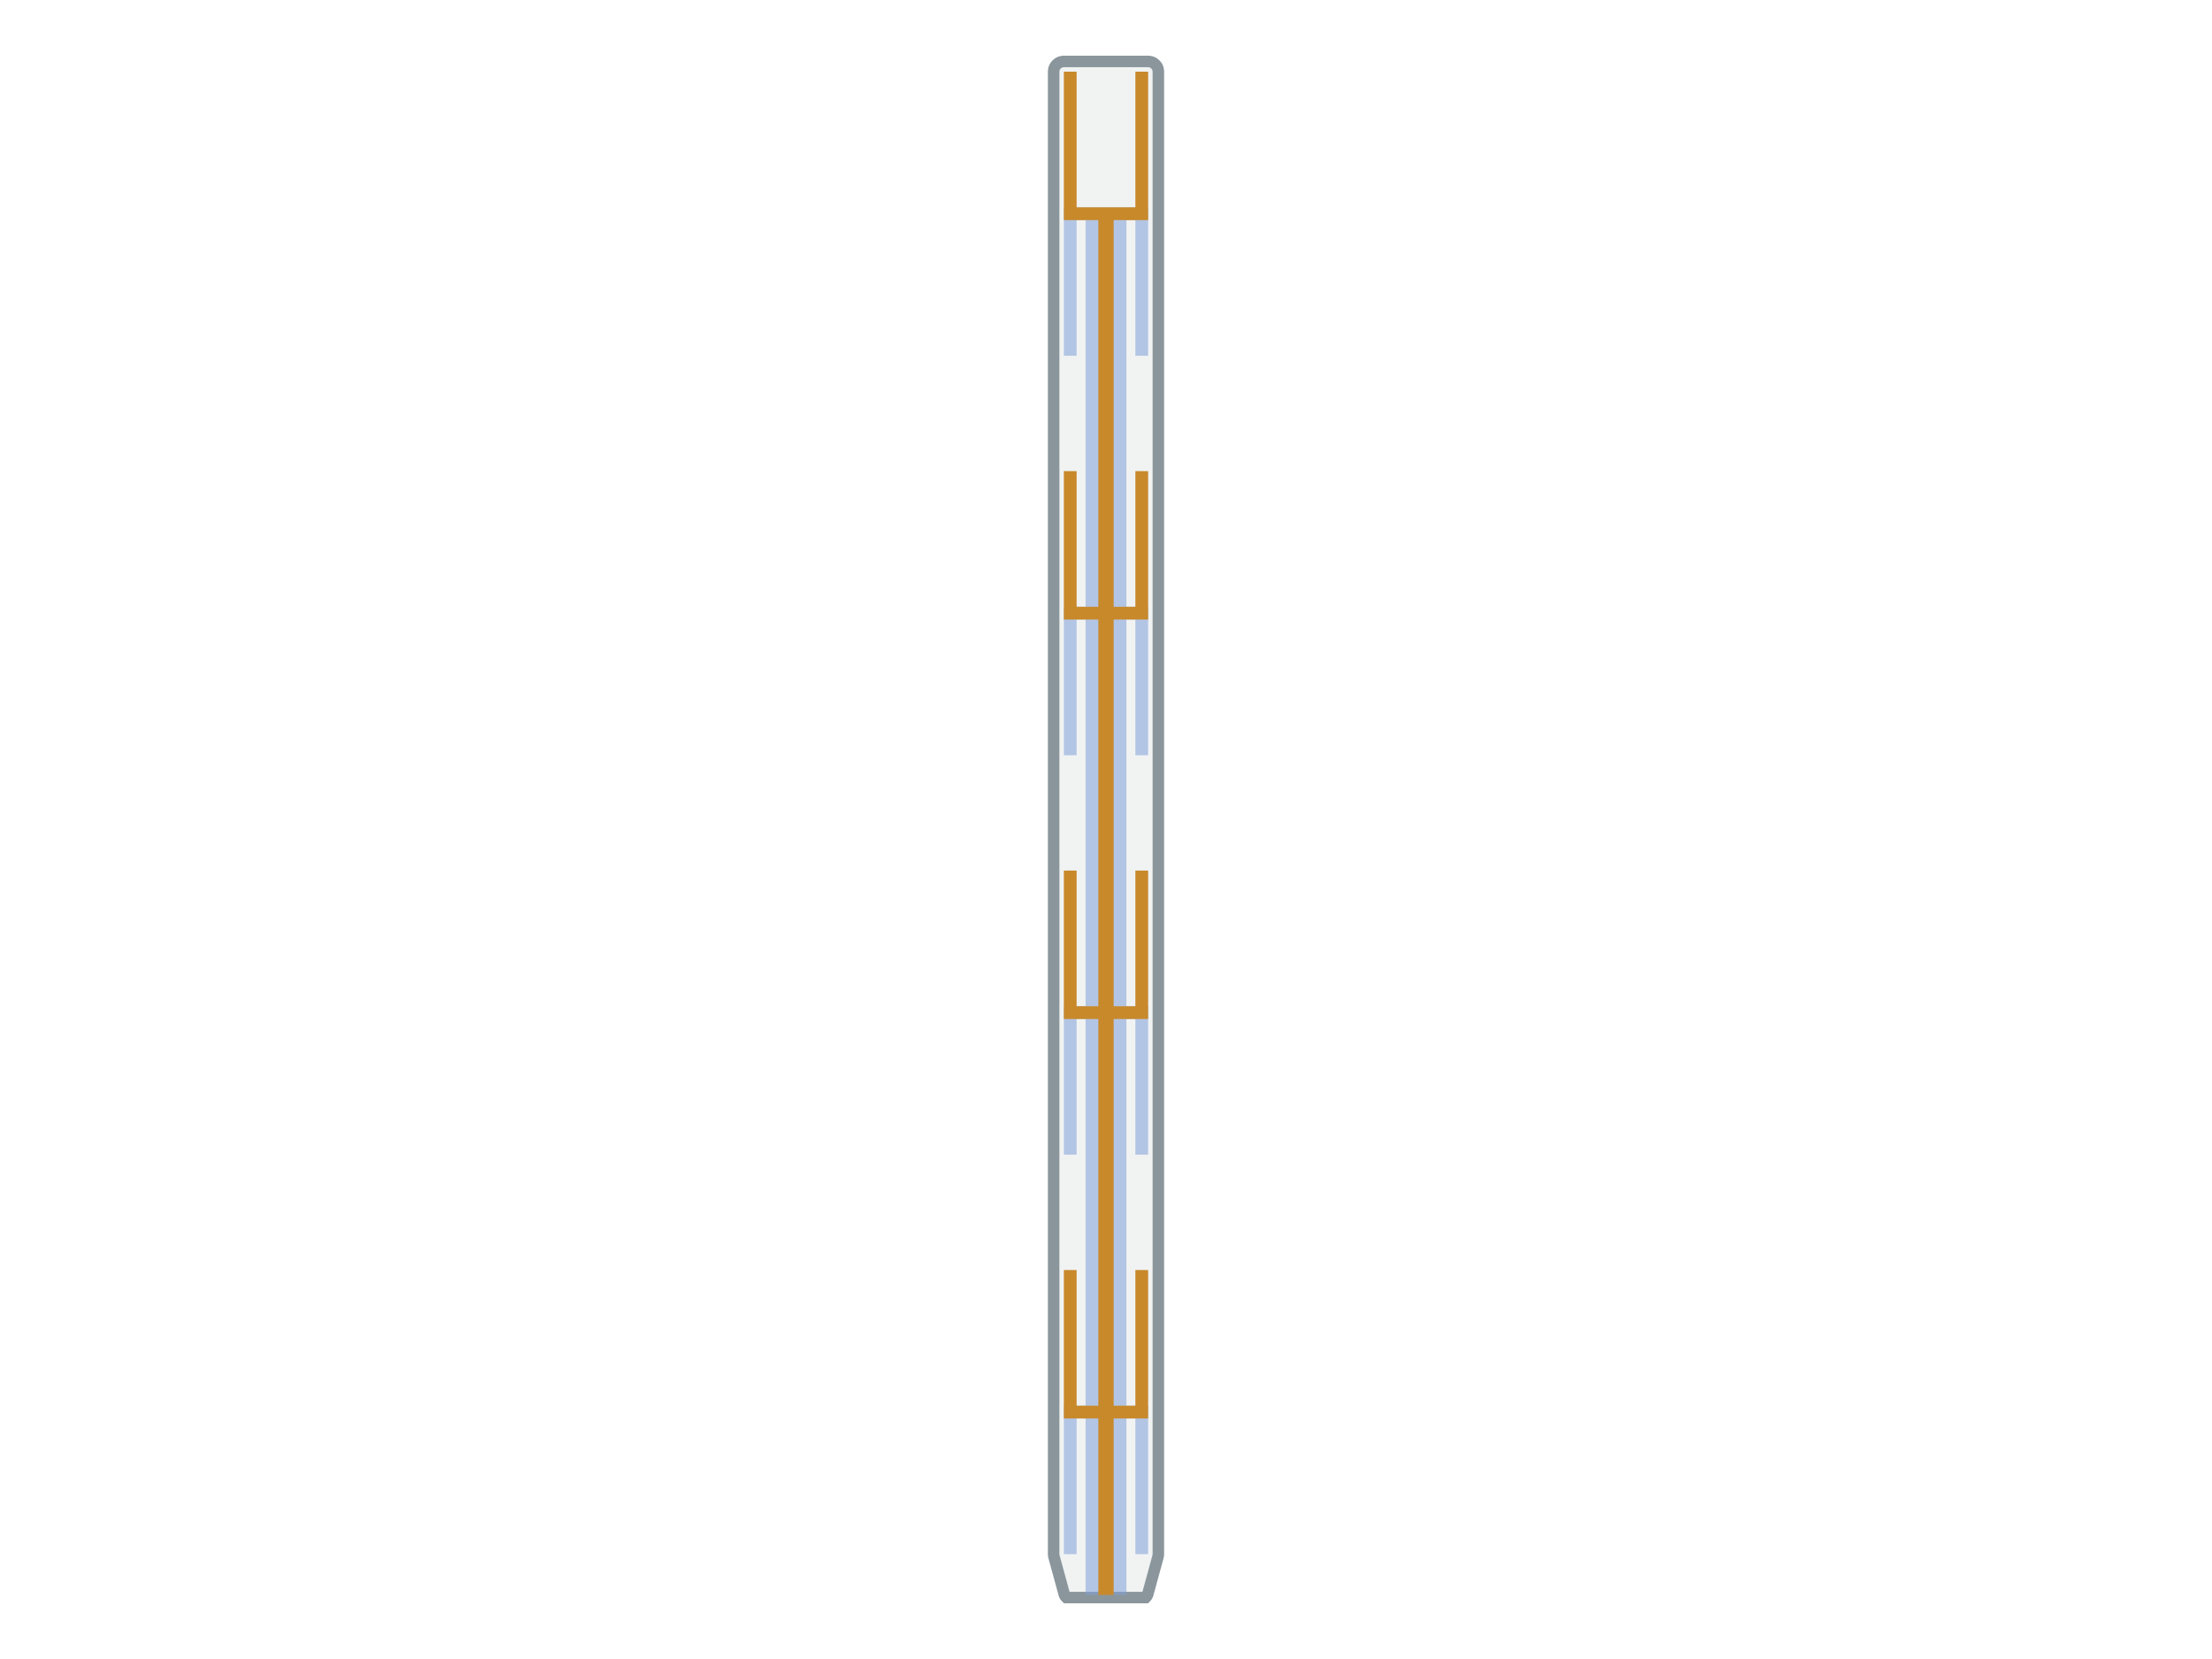
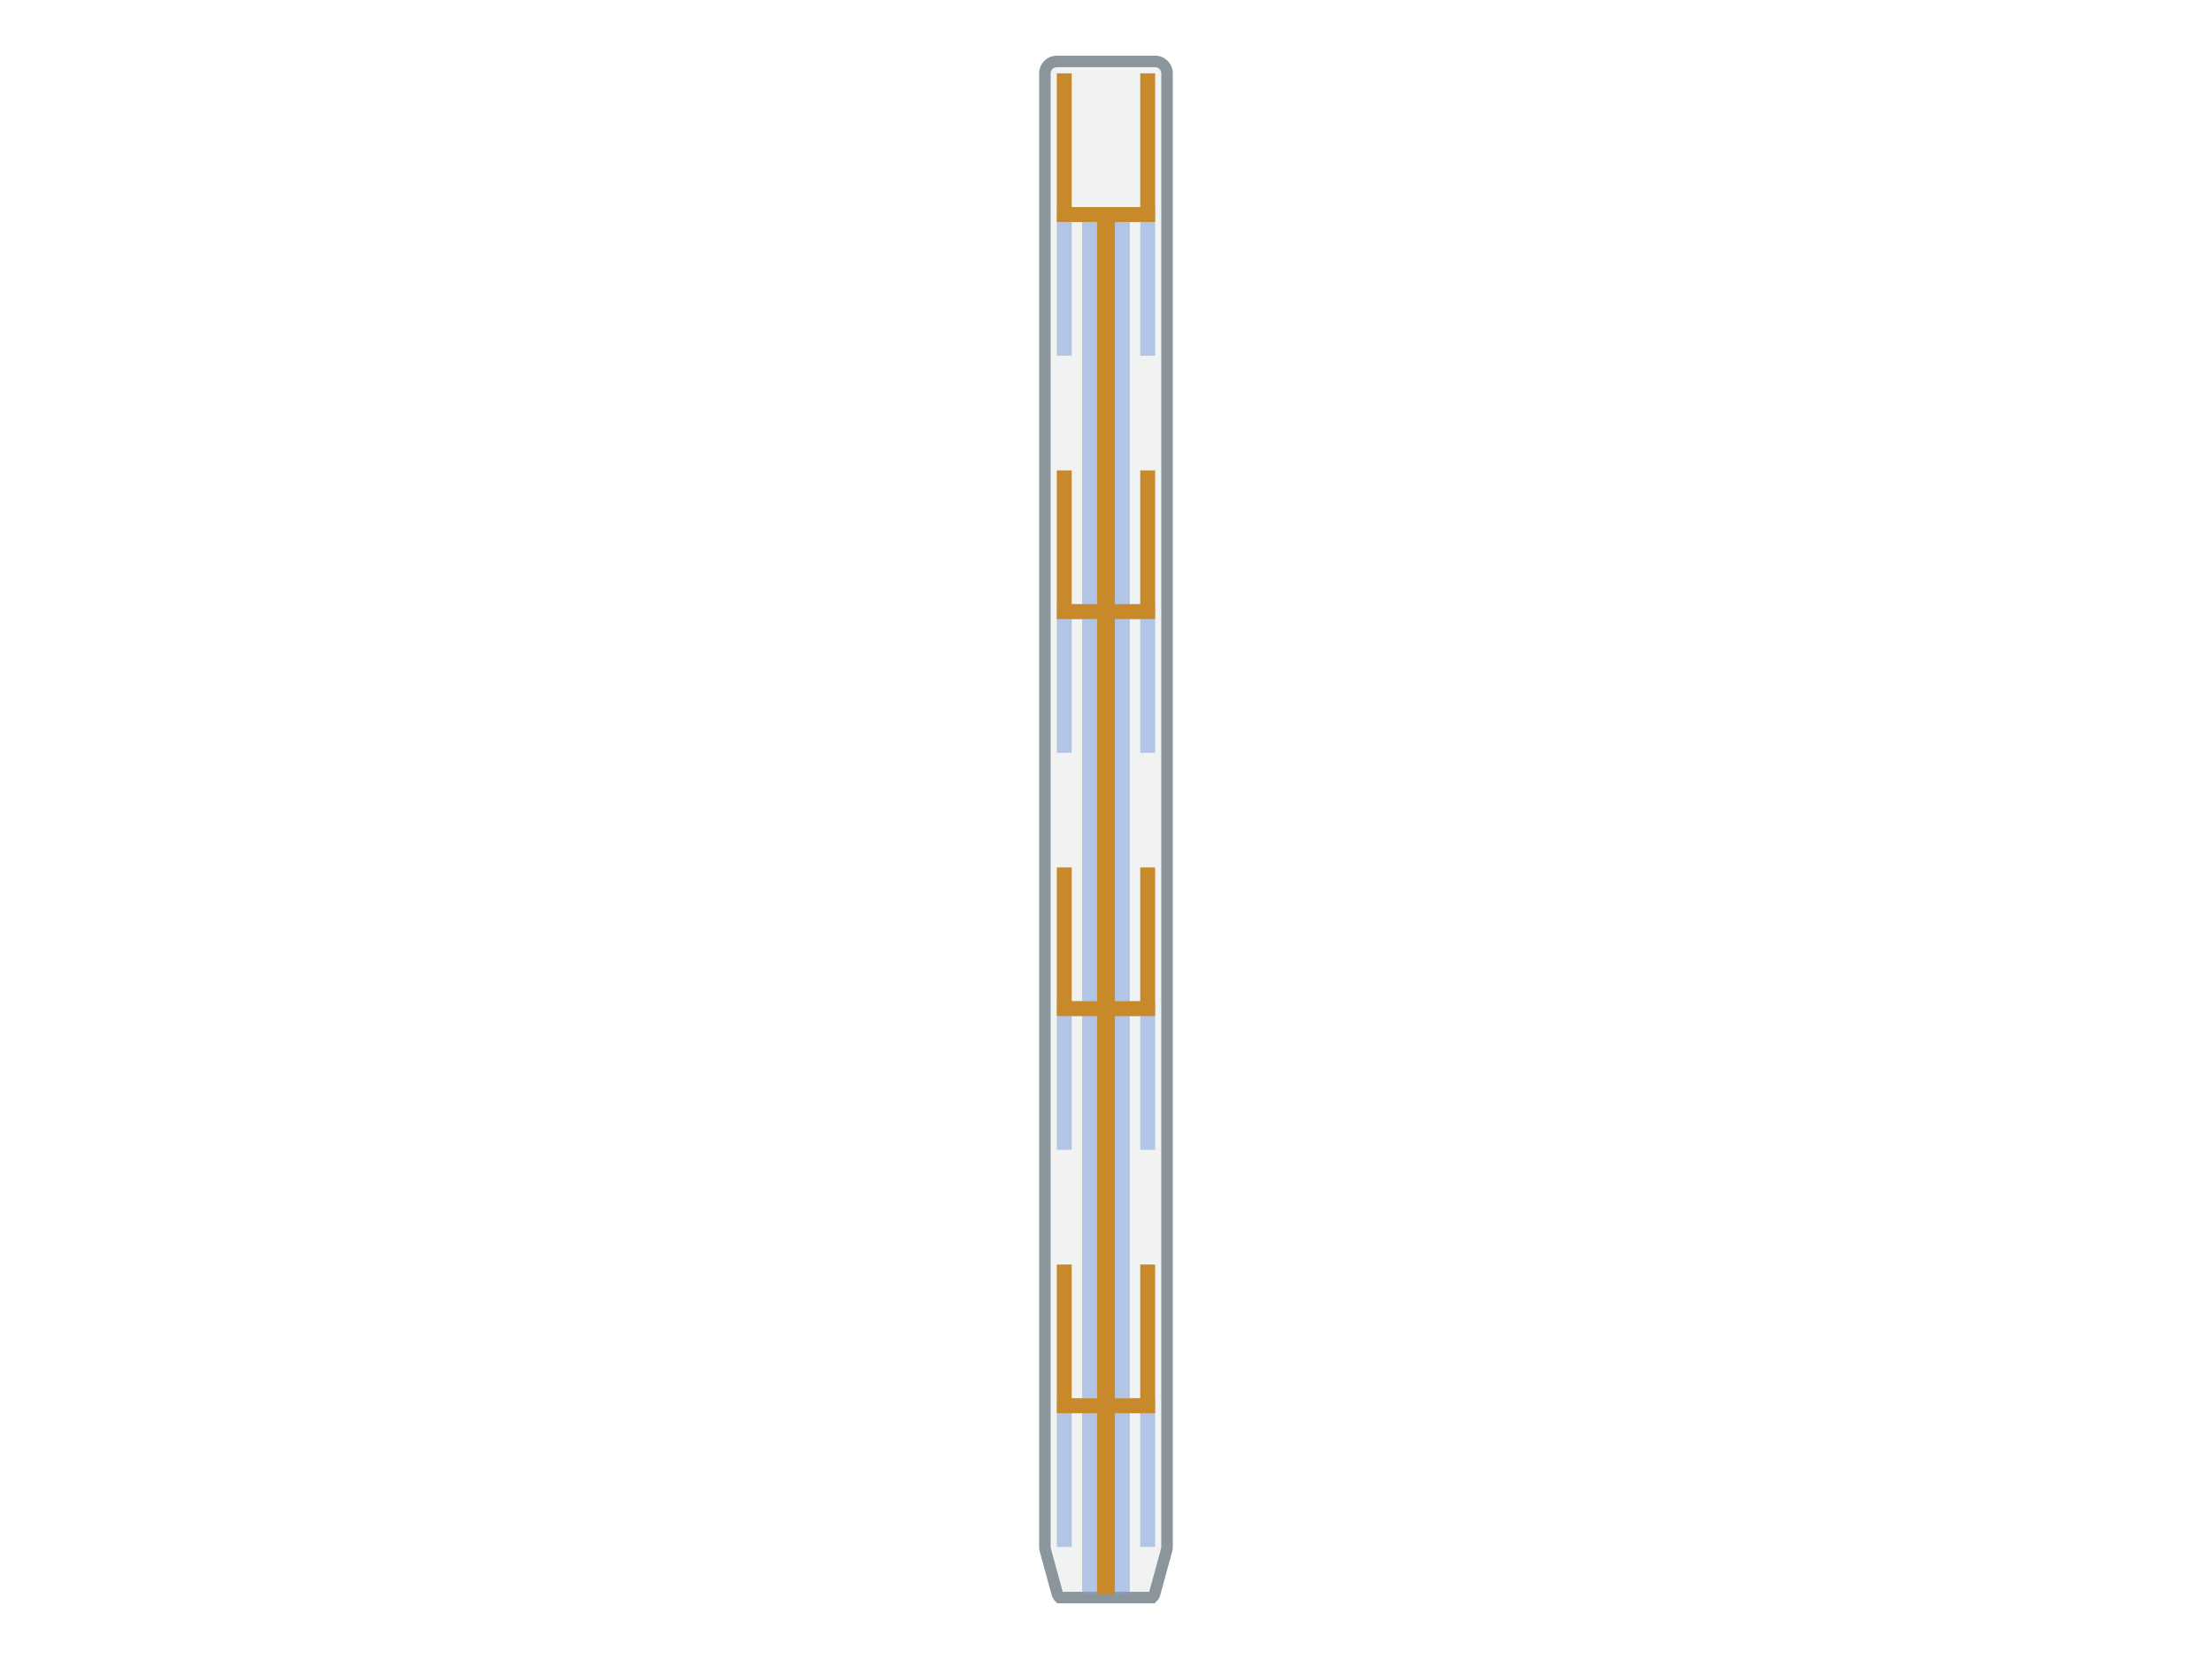
- <svg xmlns="http://www.w3.org/2000/svg" viewBox="-22.28 -12.03 44.56 324.78" width="160" height="120" preserveAspectRatio="xMidYMid meet" role="img" aria-label="Colineal de dipolos en serie (línea microstrip)">
-   <path d="M-7.82,300.66L-7.92,300.55L-8.01,300.42L-8.08,300.29L-8.15,300.15L-8.19,300.01L-10.16,292.81L-10.17,292.78L-10.19,292.68L-10.22,292.54L-10.23,292.49L-10.24,292.34L-10.25,292.25L-10.25,292.18L-10.25,2.04L-10.25,1.96L-10.24,1.88L-10.23,1.73L-10.22,1.68L-10.19,1.54L-10.18,1.49L-10.14,1.35L-10.12,1.30L-10.07,1.17L-10.05,1.12L-9.98,0.99L-9.95,0.95L-9.87,0.83L-9.84,0.79L-9.75,0.68L-9.71,0.64L-9.61,0.54L-9.57,0.50L-9.46,0.41L-9.42,0.38L-9.30,0.30L-9.26,0.27L-9.13,0.20L-9.08,0.18L-8.95,0.13L-8.90,0.11L-8.76,0.07L-8.71,0.06L-8.57,0.03L-8.52,0.02L-8.37,0.01L-8.29,0.00L-8.21,0.00L8.21,0.00L8.29,0.00L8.37,0.01L8.52,0.02L8.57,0.03L8.71,0.06L8.76,0.07L8.90,0.11L8.95,0.13L9.08,0.18L9.13,0.20L9.26,0.27L9.30,0.30L9.42,0.38L9.46,0.41L9.57,0.50L9.61,0.54L9.71,0.64L9.75,0.68L9.84,0.79L9.87,0.83L9.95,0.95L9.98,0.99L10.05,1.12L10.07,1.17L10.12,1.30L10.14,1.35L10.18,1.49L10.19,1.54L10.22,1.68L10.23,1.73L10.24,1.88L10.25,1.96L10.25,2.04L10.25,292.18L10.25,292.25L10.24,292.34L10.23,292.49L10.22,292.54L10.19,292.68L10.17,292.78L10.16,292.81L8.19,300.01L8.15,300.15L8.08,300.29L8.01,300.42L7.92,300.55L7.82,300.66L7.76,300.72L-7.76,300.72L-7.82,300.66Z" fill="rgba(138,150,156,0.12)" fill-rule="evenodd" stroke="#8a969c" stroke-width="2.255" />
-   <path d="M-8.25,264.41L-8.25,263.16L-4.00,263.16L-4.00,187.46L-5.75,187.46L-5.75,214.02L-8.25,214.02L-8.25,187.46L-8.25,186.21L-8.25,184.96L-4.00,184.96L-4.00,109.26L-5.75,109.26L-5.75,135.82L-8.25,135.82L-8.25,109.26L-8.25,108.01L-8.25,106.76L-4.00,106.76L-4.00,31.06L-5.75,31.06L-5.75,57.62L-8.25,57.62L-8.25,31.06L-8.25,29.81L-8.25,28.56L-4.00,28.56L4.00,28.56L8.25,28.56L8.25,29.81L8.25,31.06L8.25,57.62L5.75,57.62L5.75,31.06L4.00,31.06L4.00,106.76L8.25,106.76L8.25,108.01L8.25,109.26L8.25,135.82L5.75,135.82L5.75,109.26L4.00,109.26L4.00,184.96L8.25,184.96L8.25,186.21L8.25,187.46L8.25,214.02L5.75,214.02L5.75,187.46L4.00,187.46L4.00,263.16L8.25,263.16L8.25,264.41L8.25,265.66L8.25,292.22L5.75,292.22L5.75,265.66L4.00,265.66L4.00,300.22L-4.00,300.22L-4.00,265.66L-5.75,265.66L-5.75,292.22L-8.25,292.22L-8.25,265.66L-8.25,264.41Z" fill="#7f9ed6" fill-opacity="0.55" fill-rule="evenodd" />
-   <path d="M1.50,300.22L-1.50,300.22L-1.50,265.66L-8.25,265.66L-8.25,264.41L-8.25,263.16L-8.25,236.60L-5.75,236.60L-5.75,263.16L-1.50,263.16L-1.50,187.46L-8.25,187.46L-8.25,186.21L-8.25,184.96L-8.25,158.40L-5.75,158.40L-5.75,184.96L-1.50,184.96L-1.50,109.26L-8.25,109.26L-8.25,108.01L-8.25,106.76L-8.25,80.20L-5.75,80.20L-5.75,106.76L-1.50,106.76L-1.50,31.06L-8.25,31.06L-8.25,29.81L-8.25,28.56L-8.25,2.00L-5.75,2.00L-5.75,28.56L-1.50,28.56L1.50,28.56L5.75,28.56L5.75,2.00L8.25,2.00L8.25,28.56L8.25,29.81L8.25,31.06L1.50,31.06L1.50,106.76L5.75,106.76L5.75,80.20L8.25,80.20L8.25,106.76L8.25,108.01L8.25,109.26L1.50,109.26L1.50,184.96L5.75,184.96L5.75,158.40L8.25,158.40L8.25,184.96L8.25,186.21L8.25,187.46L1.50,187.46L1.50,263.16L5.75,263.16L5.75,236.60L8.25,236.60L8.25,263.16L8.25,264.41L8.25,265.66L1.50,265.66L1.50,300.22Z" fill="#c8892b" fill-rule="evenodd" />
+ <svg xmlns="http://www.w3.org/2000/svg" viewBox="-20.56 -10.31 41.13 278.45" width="160" height="120" preserveAspectRatio="xMidYMid meet" role="img" aria-label="Colineal de dipolos en serie (línea microstrip)">
+   <path d="M-7.82,257.77L-7.92,257.66L-8.01,257.53L-8.08,257.40L-8.15,257.26L-8.19,257.12L-10.16,249.92L-10.17,249.89L-10.19,249.79L-10.22,249.64L-10.23,249.60L-10.24,249.45L-10.25,249.36L-10.25,249.29L-10.25,2.04L-10.25,1.96L-10.24,1.88L-10.23,1.73L-10.22,1.68L-10.19,1.54L-10.18,1.49L-10.14,1.35L-10.12,1.30L-10.07,1.17L-10.05,1.12L-9.98,0.99L-9.95,0.95L-9.87,0.83L-9.84,0.79L-9.75,0.68L-9.71,0.64L-9.61,0.54L-9.57,0.50L-9.46,0.41L-9.42,0.38L-9.30,0.30L-9.26,0.27L-9.13,0.20L-9.08,0.18L-8.95,0.13L-8.90,0.11L-8.76,0.07L-8.71,0.06L-8.57,0.03L-8.52,0.02L-8.37,0.01L-8.29,0.00L-8.21,0.00L8.21,0.00L8.29,0.00L8.37,0.01L8.52,0.02L8.57,0.03L8.71,0.06L8.76,0.07L8.90,0.11L8.95,0.13L9.08,0.18L9.13,0.20L9.26,0.27L9.30,0.30L9.42,0.38L9.46,0.41L9.57,0.50L9.61,0.54L9.71,0.64L9.75,0.68L9.84,0.79L9.87,0.83L9.95,0.95L9.98,0.99L10.05,1.12L10.07,1.17L10.12,1.30L10.14,1.35L10.18,1.49L10.19,1.54L10.22,1.68L10.23,1.73L10.24,1.88L10.25,1.96L10.25,2.04L10.25,249.29L10.25,249.36L10.24,249.45L10.23,249.60L10.22,249.64L10.19,249.79L10.17,249.89L10.16,249.92L8.19,257.12L8.15,257.26L8.08,257.40L8.01,257.53L7.92,257.66L7.82,257.77L7.76,257.83L-7.76,257.83L-7.82,257.77Z" fill="rgba(138,150,156,0.12)" fill-rule="evenodd" stroke="#8a969c" stroke-width="1.934" />
+   <path d="M-8.25,225.63L-8.25,224.38L-4.00,224.38L-4.00,160.23L-5.75,160.23L-5.75,182.68L-8.25,182.68L-8.25,160.23L-8.25,158.98L-8.25,157.73L-4.00,157.73L-4.00,93.59L-5.75,93.59L-5.75,116.04L-8.25,116.04L-8.25,93.59L-8.25,92.34L-8.25,91.09L-4.00,91.09L-4.00,26.95L-5.75,26.95L-5.75,49.40L-8.25,49.40L-8.25,26.95L-8.25,25.70L-8.25,24.45L-4.00,24.45L4.00,24.45L8.25,24.45L8.25,25.70L8.25,26.95L8.25,49.40L5.75,49.40L5.75,26.95L4.00,26.95L4.00,91.09L8.25,91.09L8.25,92.34L8.25,93.59L8.25,116.04L5.75,116.04L5.75,93.59L4.00,93.59L4.00,157.73L8.25,157.73L8.25,158.98L8.25,160.23L8.25,182.68L5.75,182.68L5.75,160.23L4.00,160.23L4.00,224.38L8.25,224.38L8.25,225.63L8.25,226.88L8.25,249.33L5.75,249.33L5.75,226.88L4.00,226.88L4.00,257.33L-4.00,257.33L-4.00,226.88L-5.75,226.88L-5.75,249.33L-8.25,249.33L-8.25,226.88L-8.25,225.63Z" fill="#7f9ed6" fill-opacity="0.55" fill-rule="evenodd" />
+   <path d="M1.50,257.33L-1.50,257.33L-1.50,226.88L-8.25,226.88L-8.25,225.63L-8.25,224.38L-8.25,201.93L-5.75,201.93L-5.75,224.38L-1.50,224.38L-1.50,160.23L-8.25,160.23L-8.25,158.98L-8.25,157.73L-8.25,135.28L-5.75,135.28L-5.75,157.73L-1.50,157.73L-1.50,93.59L-8.25,93.59L-8.25,92.34L-8.25,91.09L-8.25,68.64L-5.75,68.64L-5.75,91.09L-1.50,91.09L-1.50,26.95L-8.25,26.95L-8.25,25.70L-8.25,24.45L-8.25,2.00L-5.75,2.00L-5.75,24.45L-1.50,24.45L1.50,24.45L5.75,24.45L5.75,2.00L8.25,2.00L8.25,24.45L8.25,25.70L8.25,26.95L1.50,26.95L1.50,91.09L5.75,91.09L5.75,68.64L8.25,68.64L8.25,91.09L8.25,92.34L8.25,93.59L1.50,93.59L1.50,157.73L5.75,157.73L5.75,135.28L8.25,135.28L8.25,157.73L8.25,158.98L8.25,160.23L1.50,160.23L1.50,224.38L5.75,224.38L5.75,201.93L8.25,201.93L8.25,224.38L8.25,225.63L8.25,226.88L1.50,226.88L1.50,257.33Z" fill="#c8892b" fill-rule="evenodd" />
</svg>
